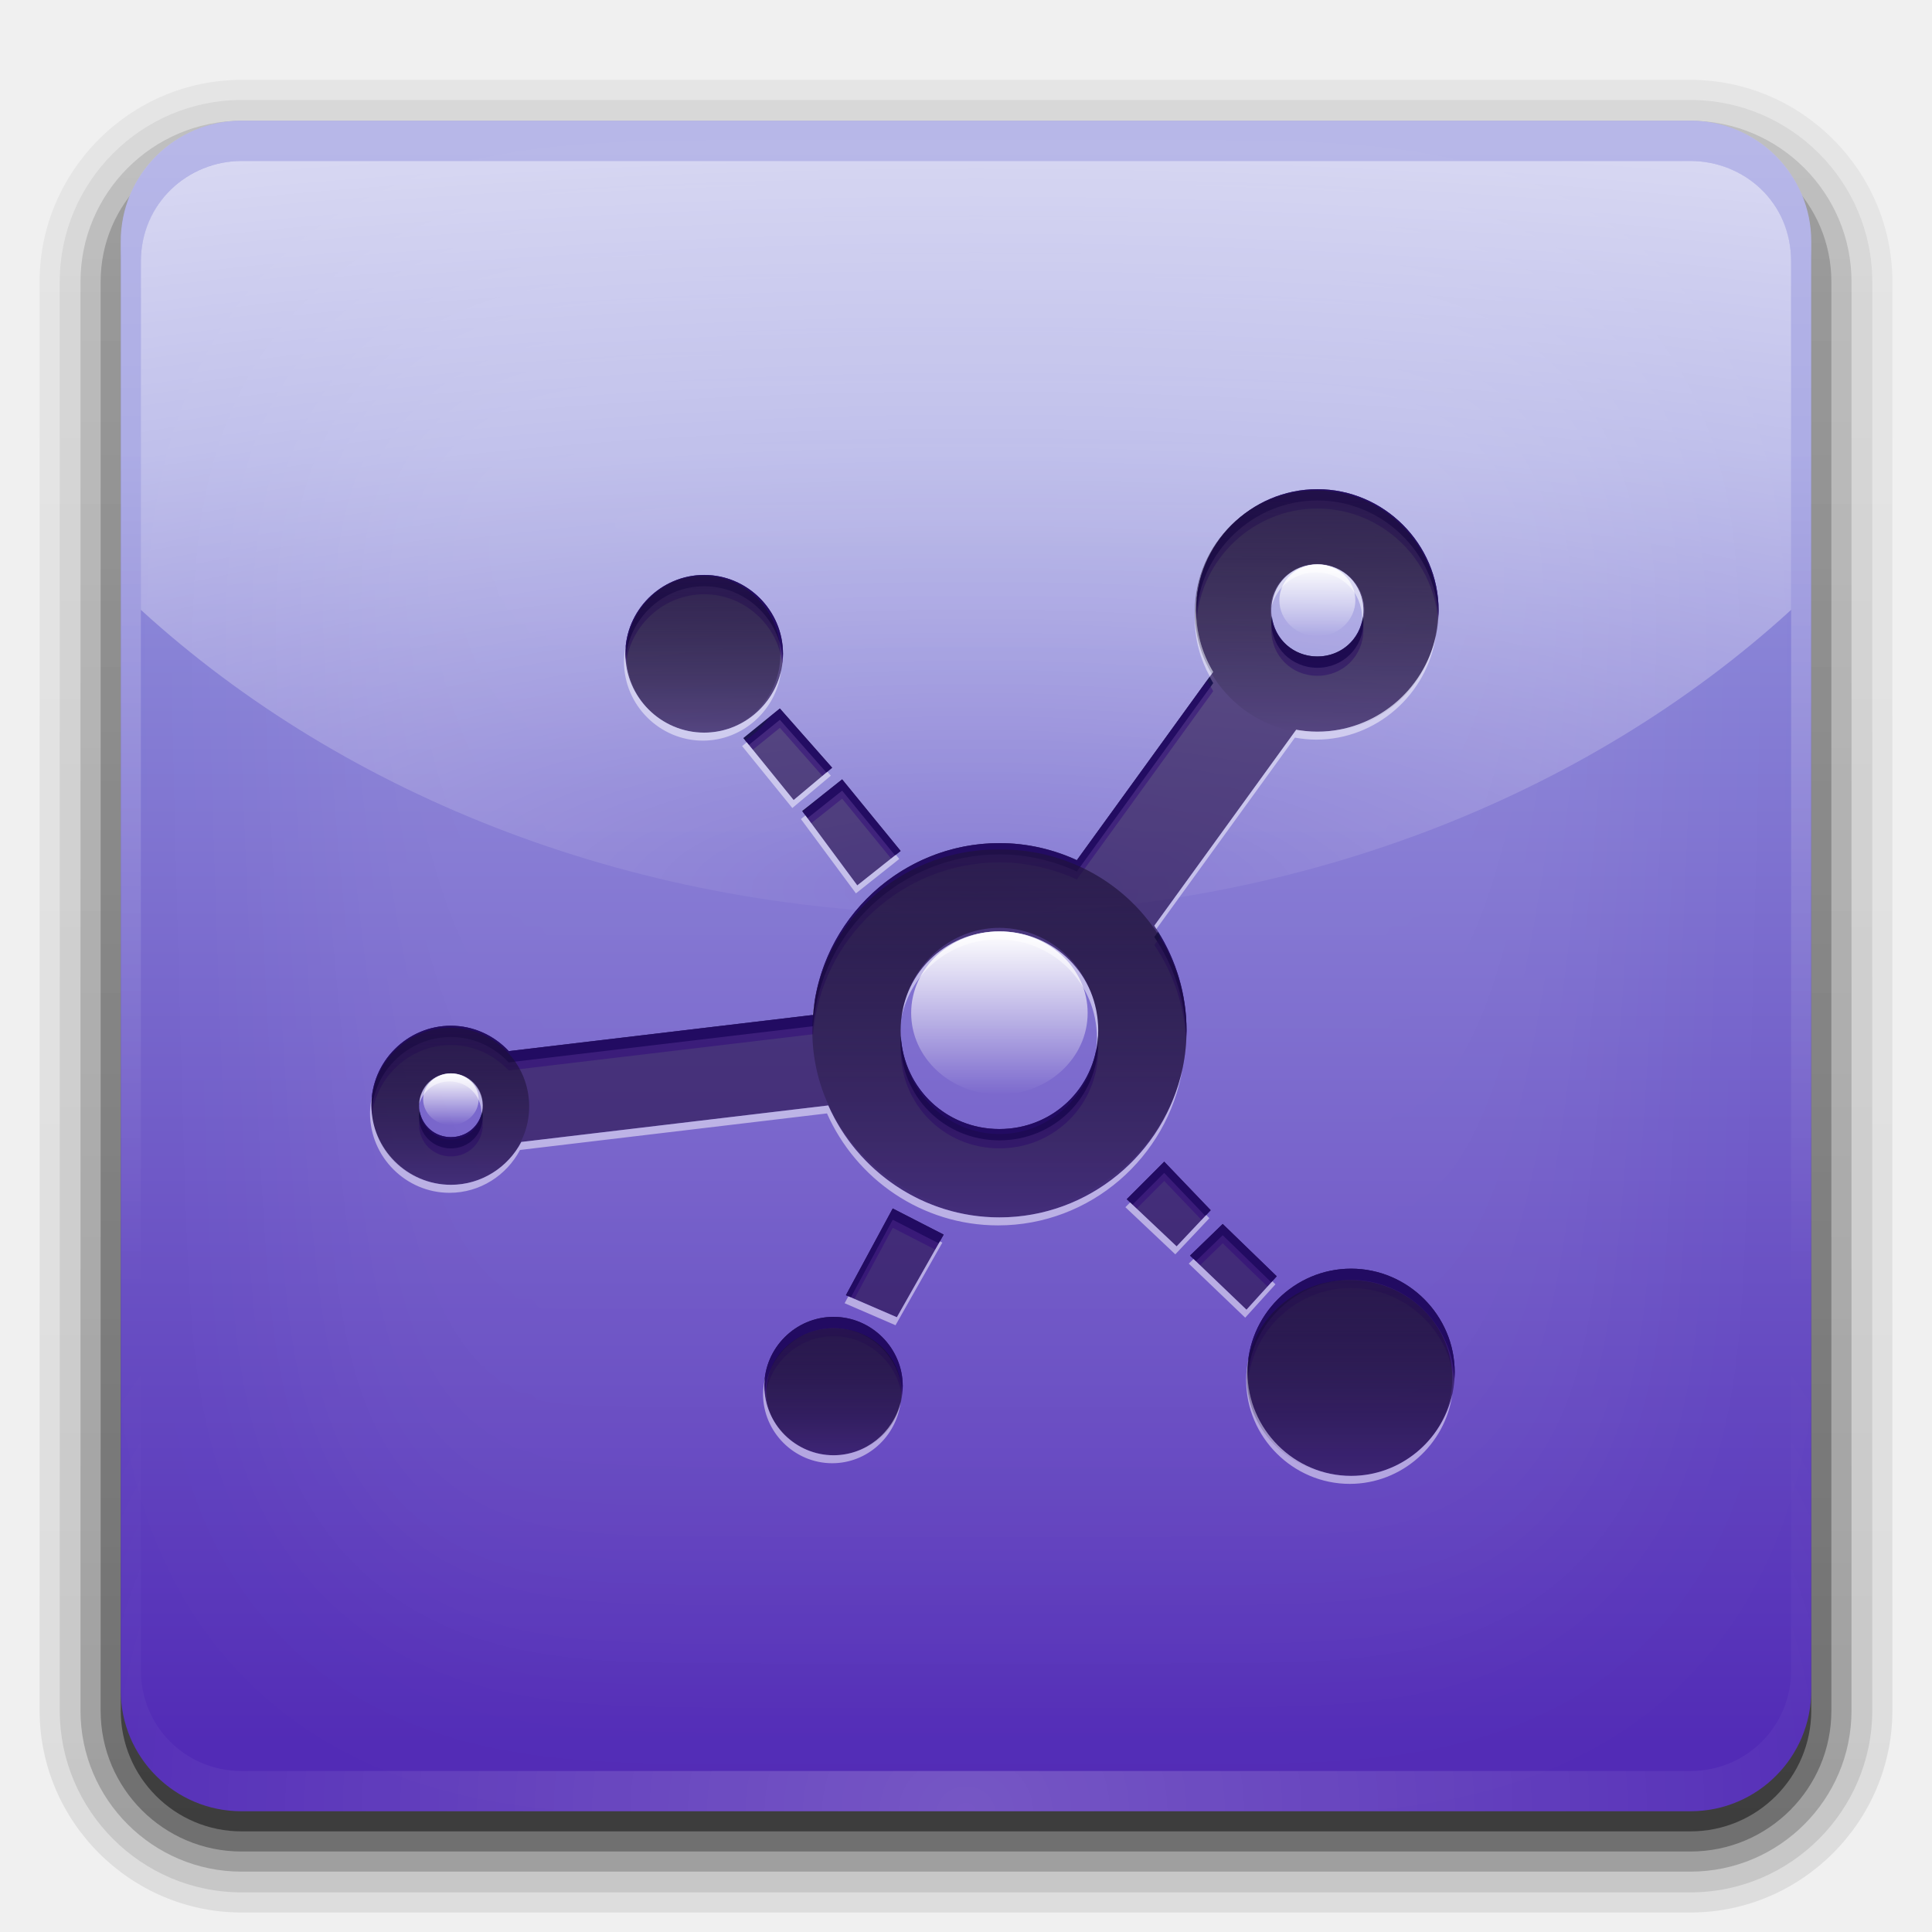
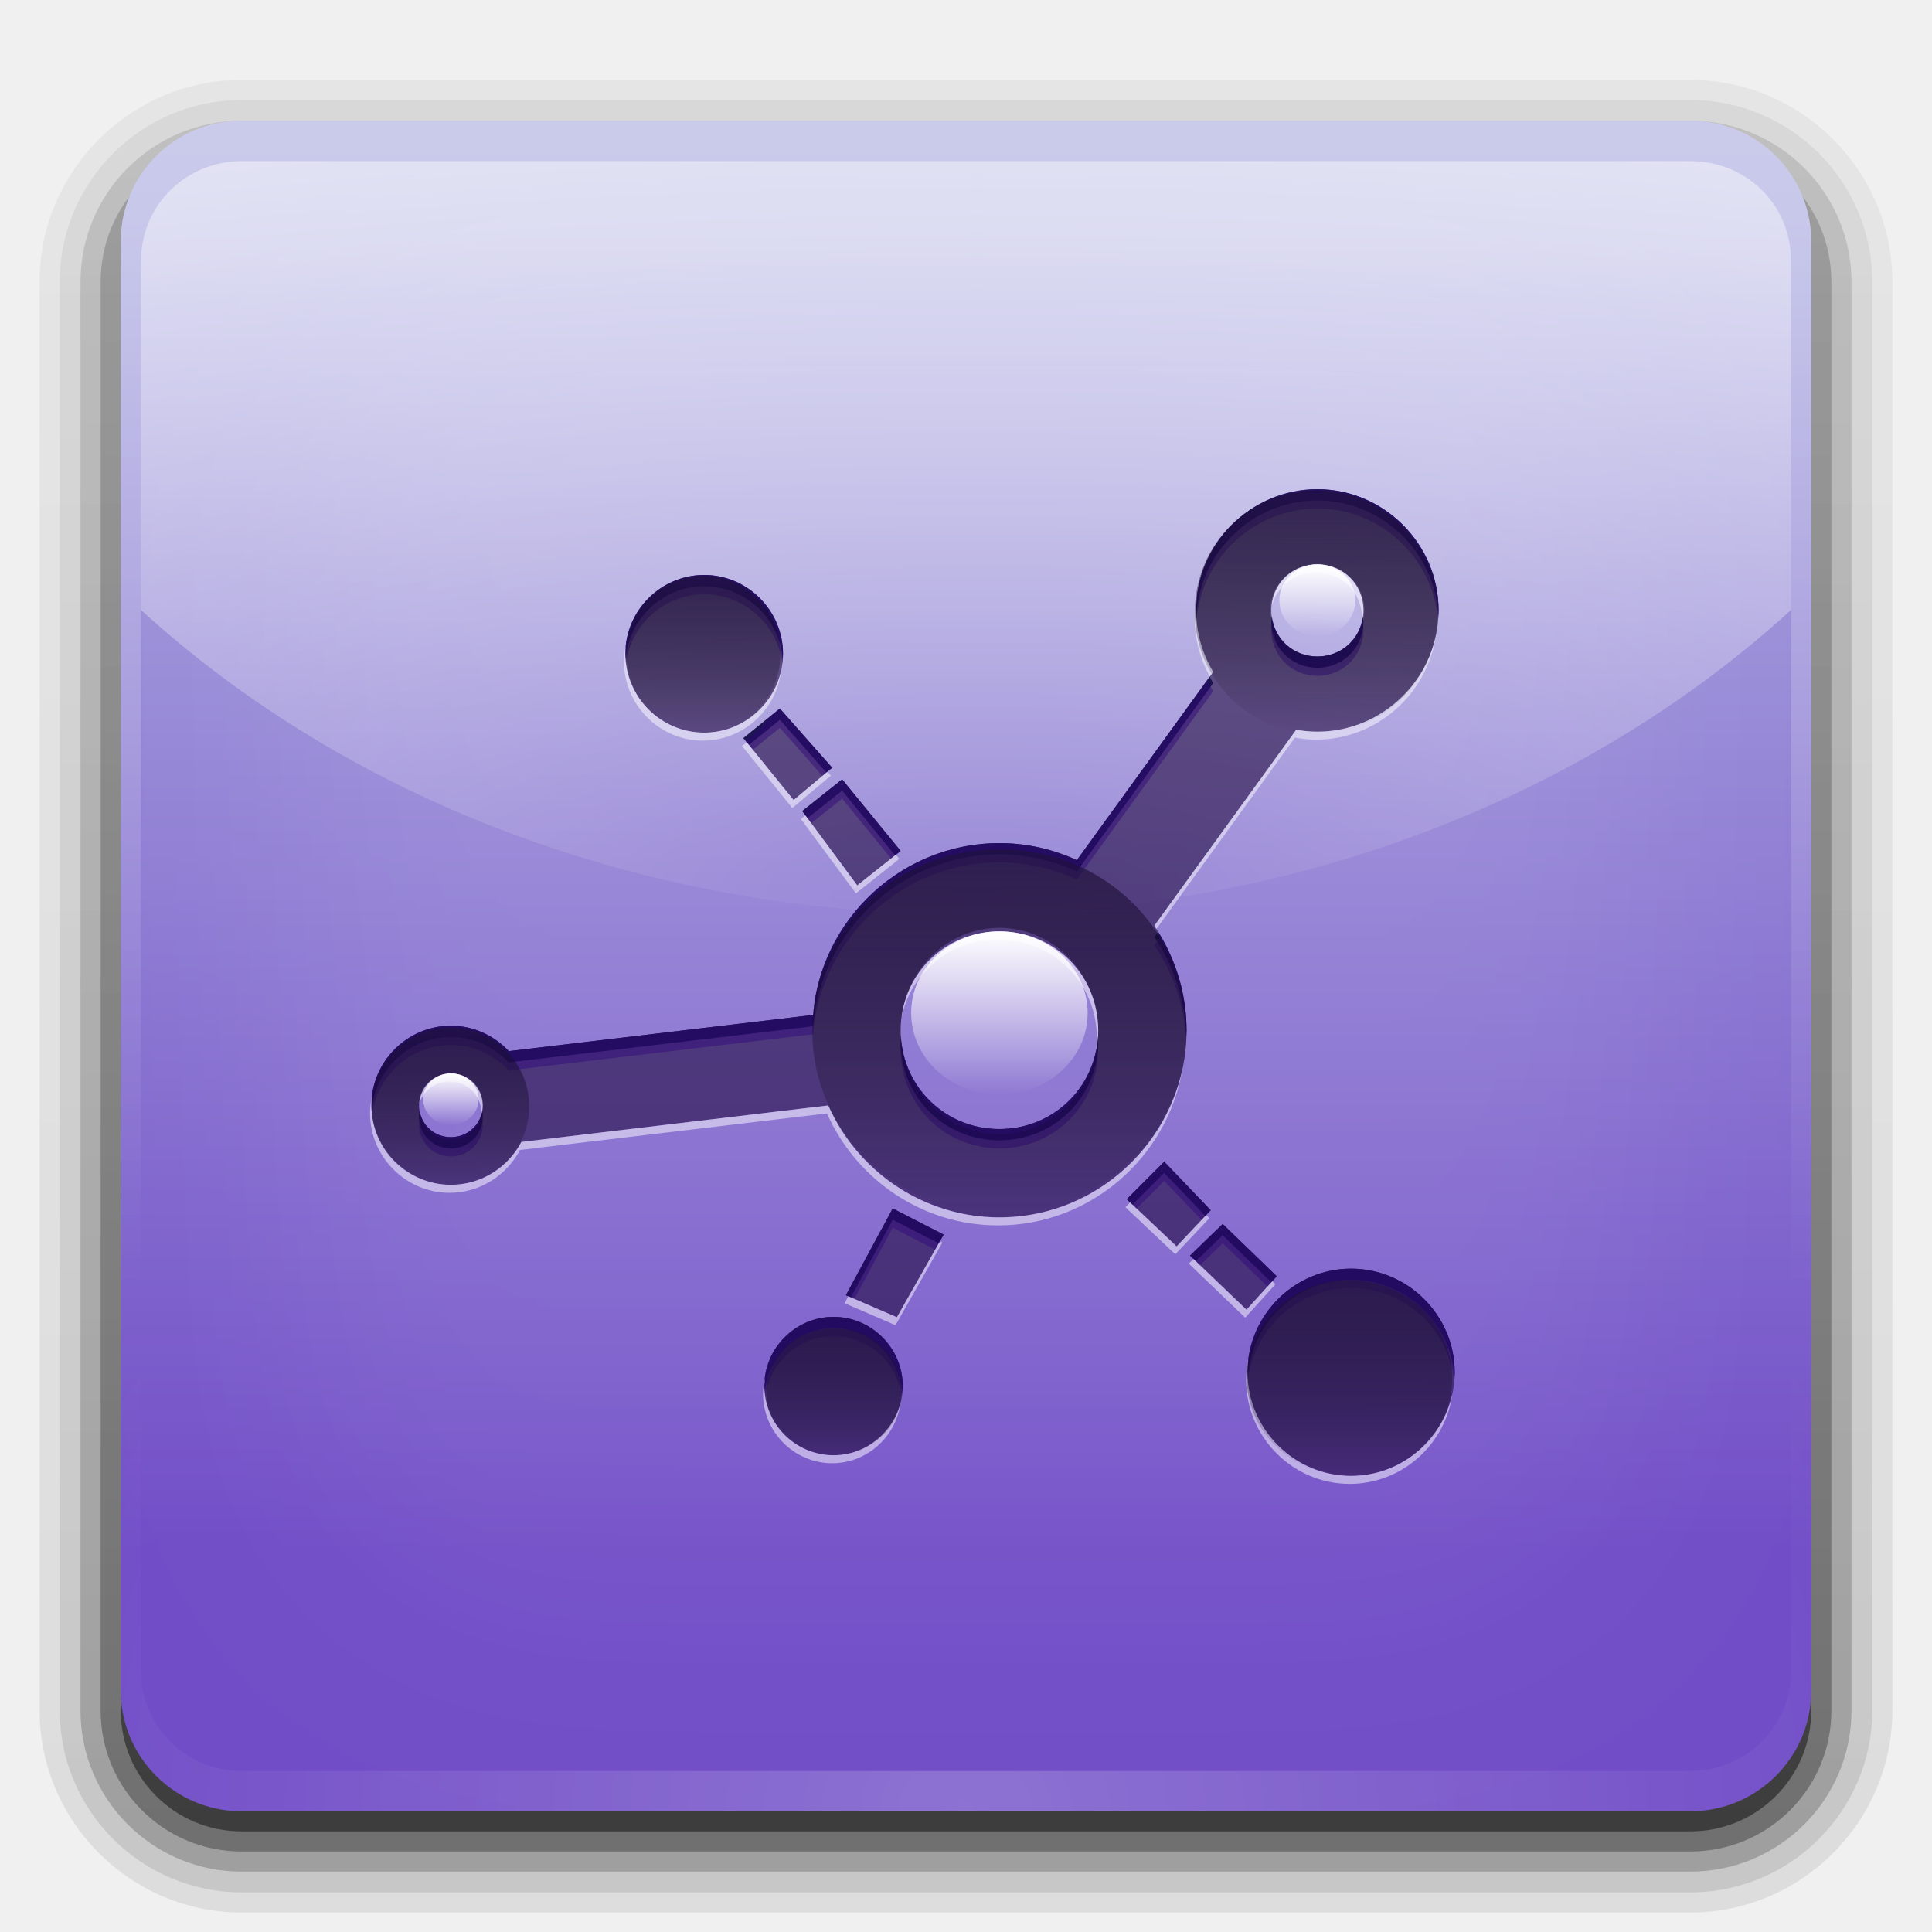
<svg xmlns="http://www.w3.org/2000/svg" xmlns:xlink="http://www.w3.org/1999/xlink" version="1.0" width="96" height="96" id="svg2408" xml:space="preserve">
  <defs id="defs2410">
    <linearGradient id="linearGradient6058">
      <stop id="stop6054" style="stop-color:#20123f;stop-opacity:1;" offset="0" />
      <stop id="stop6056" style="stop-color:#000000;stop-opacity:0;" offset="1" />
    </linearGradient>
    <linearGradient id="linearGradient6052">
      <stop id="stop6048" style="stop-color:#20123f;stop-opacity:1;" offset="0" />
      <stop id="stop6050" style="stop-color:#000000;stop-opacity:0;" offset="1" />
    </linearGradient>
    <linearGradient id="linearGradient6046">
      <stop id="stop6042" style="stop-color:#20123f;stop-opacity:1;" offset="0" />
      <stop id="stop6044" style="stop-color:#000000;stop-opacity:0;" offset="1" />
    </linearGradient>
    <linearGradient id="linearGradient6040">
      <stop id="stop6036" style="stop-color:#20123f;stop-opacity:1;" offset="0" />
      <stop id="stop6038" style="stop-color:#000000;stop-opacity:0;" offset="1" />
    </linearGradient>
    <linearGradient id="linearGradient6034">
      <stop id="stop6030" style="stop-color:#20123f;stop-opacity:1;" offset="0" />
      <stop id="stop6032" style="stop-color:#000000;stop-opacity:0;" offset="1" />
    </linearGradient>
    <linearGradient id="linearGradient53344">
      <stop id="stop53340" style="stop-color:#20123f;stop-opacity:1;" offset="0" />
      <stop id="stop53342" style="stop-color:#000000;stop-opacity:0;" offset="1" />
    </linearGradient>
    <linearGradient id="linearGradient3710">
      <stop id="stop3712" style="stop-color:#d9822e;stop-opacity:1" offset="0" />
      <stop id="stop3714" style="stop-color:#d9822e;stop-opacity:0" offset="1" />
    </linearGradient>
    <linearGradient x1="45.448" y1="92.54" x2="45.448" y2="7.017" id="ButtonShadow" gradientUnits="userSpaceOnUse" gradientTransform="scale(1.005865,0.994169)">
      <stop id="stop3750" style="stop-color:#000000;stop-opacity:1" offset="0" />
      <stop id="stop3752" style="stop-color:#000000;stop-opacity:0.588" offset="1" />
    </linearGradient>
    <linearGradient id="linearGradient3737">
      <stop id="stop3739" style="stop-color:#ffffff;stop-opacity:1" offset="0" />
      <stop id="stop3741" style="stop-color:#ffffff;stop-opacity:0" offset="1" />
    </linearGradient>
    <linearGradient id="linearGradient3700">
-       <stop id="stop3702" style="stop-color:#522bb6;stop-opacity:1;" offset="0.038" />
-       <stop id="stop3704" style="stop-color:#9191dc;stop-opacity:1;" offset="0.805" />
+       <stop id="stop3702" style="stop-color:#714dc7;stop-opacity:1;" offset="0.153" />
+       <stop id="stop3704" style="stop-color:#aeaee1;stop-opacity:1;" offset="0.943" />
    </linearGradient>
    <filter color-interpolation-filters="sRGB" id="filter3174" x="-0.048" y="-0.048" width="1.095" height="1.097">
      <feGaussianBlur id="feGaussianBlur3176" stdDeviation="1.71" />
    </filter>
    <linearGradient x1="36.357" y1="6" x2="36.357" y2="63.893" id="linearGradient3188" xlink:href="#linearGradient3737" gradientUnits="userSpaceOnUse" />
    <filter x="-0.196" y="-0.196" width="1.392" height="1.392" color-interpolation-filters="sRGB" id="filter3794">
      <feGaussianBlur id="feGaussianBlur3796" stdDeviation="5.28" />
    </filter>
    <linearGradient x1="48" y1="20.221" x2="48" y2="138.661" id="linearGradient3613" xlink:href="#linearGradient3737" gradientUnits="userSpaceOnUse" />
    <radialGradient cx="48" cy="90.172" r="42" fx="48" fy="90.172" id="radialGradient3619" xlink:href="#linearGradient3737" gradientUnits="userSpaceOnUse" gradientTransform="matrix(1.157313,0,0,0.9959077,-7.551021,0.1971319)" />
    <clipPath id="clipPath3613">
      <rect width="84" height="84" rx="6" ry="6" x="6" y="6" id="rect3615" style="fill:#ffffff;fill-opacity:1;fill-rule:nonzero;stroke:none" />
    </clipPath>
    <linearGradient x1="48" y1="90" x2="48" y2="5.988" id="linearGradient3617" xlink:href="#linearGradient3700" gradientUnits="userSpaceOnUse" />
    <linearGradient x1="45.448" y1="92.54" x2="45.448" y2="7.017" id="ButtonShadow-0" gradientUnits="userSpaceOnUse" gradientTransform="matrix(1.005865,0,0,0.994169,100,0)">
      <stop id="stop3750-8" style="stop-color:#000000;stop-opacity:1" offset="0" />
      <stop id="stop3752-5" style="stop-color:#000000;stop-opacity:0.588" offset="1" />
    </linearGradient>
    <linearGradient x1="32.251" y1="6.132" x2="32.251" y2="90.239" id="linearGradient3780" xlink:href="#ButtonShadow-0" gradientUnits="userSpaceOnUse" gradientTransform="matrix(1.02381,0,0,1.011905,-1.142857,-98.07143)" />
    <linearGradient x1="32.251" y1="6.132" x2="32.251" y2="90.239" id="linearGradient3772" xlink:href="#ButtonShadow-0" gradientUnits="userSpaceOnUse" gradientTransform="matrix(1.02381,0,0,1.011905,-1.142857,-98.07143)" />
    <linearGradient x1="32.251" y1="6.132" x2="32.251" y2="90.239" id="linearGradient3725" xlink:href="#ButtonShadow-0" gradientUnits="userSpaceOnUse" gradientTransform="matrix(1.02381,0,0,1.011905,-1.142857,-98.07143)" />
    <linearGradient x1="32.251" y1="6.132" x2="32.251" y2="90.239" id="linearGradient3721" xlink:href="#ButtonShadow-0" gradientUnits="userSpaceOnUse" gradientTransform="translate(0,-97)" />
    <linearGradient x1="32.251" y1="6.132" x2="32.251" y2="90.239" id="linearGradient3026" xlink:href="#ButtonShadow-0" gradientUnits="userSpaceOnUse" gradientTransform="matrix(1.02381,0,0,1.011905,-1.142857,-98.07143)" />
    <linearGradient x1="56" y1="64" x2="16" y2="64" id="linearGradient3716" xlink:href="#linearGradient3710" gradientUnits="userSpaceOnUse" />
    <radialGradient xlink:href="#linearGradient5293" id="radialGradient5302" gradientUnits="userSpaceOnUse" gradientTransform="matrix(4.672311,0,0,1.398978,-177.6239,-36.89419)" cx="48.397" cy="57.981" fx="48.397" fy="57.981" r="42" />
    <linearGradient id="linearGradient5293">
      <stop id="stop5295" style="stop-color:#ffffff;stop-opacity:0;" offset="0" />
      <stop id="stop5297" style="stop-color:#ffffff;stop-opacity:1;" offset="1" />
    </linearGradient>
    <linearGradient xlink:href="#linearGradient3737" id="linearGradient18682" gradientUnits="userSpaceOnUse" gradientTransform="matrix(0,0.2533374,-0.2740186,0,58.42875,42.22785)" x1="15.949" y1="32" x2="48" y2="32" />
    <linearGradient xlink:href="#linearGradient3737" id="linearGradient18682-1" gradientUnits="userSpaceOnUse" gradientTransform="matrix(0,0.1115619,-0.1180205,0,69.23564,26.25798)" x1="15.949" y1="32" x2="48" y2="32" />
    <linearGradient xlink:href="#linearGradient3737" id="linearGradient18682-6" gradientUnits="userSpaceOnUse" gradientTransform="matrix(0,0.08014965,-0.08617486,0,25.16244,52.05294)" x1="15.949" y1="32" x2="48" y2="32" />
    <linearGradient xlink:href="#linearGradient53344" id="linearGradient53337" gradientUnits="userSpaceOnUse" gradientTransform="matrix(0,0.1973851,-0.2098318,0,48.14887,62.83559)" x1="15.949" y1="32" x2="48" y2="32" />
    <linearGradient xlink:href="#linearGradient6046" id="linearGradient55153" gradientUnits="userSpaceOnUse" gradientTransform="matrix(0,0.5635798,-0.574896,0,68.05682,33.19238)" x1="15.949" y1="32" x2="48" y2="32" />
    <linearGradient xlink:href="#linearGradient6040" id="linearGradient55198" gradientUnits="userSpaceOnUse" gradientTransform="matrix(0,0.3042426,-0.3192113,0,77.27144,58.73189)" x1="15.949" y1="32" x2="48" y2="32" />
    <linearGradient xlink:href="#linearGradient6058" id="linearGradient55243" gradientUnits="userSpaceOnUse" gradientTransform="matrix(0,0.2433625,-0.2391851,0,42.60284,24.72215)" x1="15.949" y1="32" x2="48" y2="32" />
    <linearGradient xlink:href="#linearGradient6034" id="linearGradient55288" gradientUnits="userSpaceOnUse" gradientTransform="matrix(0,0.2445833,-0.244453,0,30.20476,47.15304)" x1="15.949" y1="32" x2="48" y2="32" />
    <linearGradient xlink:href="#linearGradient6052" id="linearGradient55356" gradientUnits="userSpaceOnUse" gradientTransform="matrix(-0.00260645,0.377485,-0.3772602,-0.00260523,77.56192,18.41053)" x1="15.949" y1="32" x2="48" y2="32" />
  </defs>
  <g id="layer2" style="display:none">
    <rect width="86" height="85" rx="6" ry="6" x="5" y="7" id="rect3745" style="opacity:0.9;fill:url(#ButtonShadow);fill-opacity:1;fill-rule:nonzero;stroke:none;filter:url(#filter3174)" />
  </g>
  <g id="layer3">
    <path d="m 12,-95.031 c -5.511,0 -10.031,4.52 -10.031,10.031 l 0,71 c 0,5.511 4.52,10.031 10.031,10.031 l 72,0 c 5.511,0 10.031,-4.52 10.031,-10.031 l 0,-71 c 0,-5.511 -4.52,-10.031 -10.031,-10.031 l -72,0 z" transform="scale(1,-1)" id="path3786" style="opacity:0.08;fill:url(#linearGradient3026);fill-opacity:1;fill-rule:nonzero;stroke:none;display:inline" />
    <path d="m 12,-94.031 c -4.972,0 -9.031,4.06 -9.031,9.031 l 0,71 c 0,4.972 4.06,9.031 9.031,9.031 l 72,0 c 4.972,0 9.031,-4.06 9.031,-9.031 l 0,-71 c 0,-4.972 -4.06,-9.031 -9.031,-9.031 l -72,0 z" transform="scale(1,-1)" id="path3778" style="opacity:0.1;fill:url(#linearGradient3780);fill-opacity:1;fill-rule:nonzero;stroke:none;display:inline" />
    <path d="m 12,-93 c -4.409,0 -8,3.591 -8,8 l 0,71 c 0,4.409 3.591,8 8,8 l 72,0 c 4.409,0 8,-3.591 8,-8 l 0,-71 c 0,-4.409 -3.591,-8 -8,-8 l -72,0 z" transform="scale(1,-1)" id="path3770" style="opacity:0.2;fill:url(#linearGradient3772);fill-opacity:1;fill-rule:nonzero;stroke:none;display:inline" />
    <rect width="86" height="85" rx="7" ry="7" x="5" y="-92" transform="scale(1,-1)" id="rect3723" style="opacity:0.3;fill:url(#linearGradient3725);fill-opacity:1;fill-rule:nonzero;stroke:none;display:inline" />
    <rect width="84" height="84" rx="6" ry="6" x="6" y="-91" transform="scale(1,-1)" id="rect3716" style="opacity:0.45;fill:url(#linearGradient3721);fill-opacity:1;fill-rule:nonzero;stroke:none;display:inline" />
  </g>
  <g id="layer1" style="display:inline">
    <rect width="84" height="84" rx="6" ry="6" x="6" y="6" id="rect2419" style="fill:url(#linearGradient3617);fill-opacity:1;fill-rule:nonzero;stroke:none" />
    <path d="M 12,6 C 8.676,6 6,8.676 6,12 l 0,2 0,68 0,2 c 0,0.335 0.041,0.651 0.094,0.969 0.049,0.296 0.097,0.597 0.188,0.875 0.01,0.03 0.021,0.064 0.031,0.094 0.099,0.288 0.235,0.547 0.375,0.812 0.145,0.274 0.316,0.536 0.5,0.781 0.184,0.246 0.374,0.473 0.594,0.688 0.44,0.428 0.943,0.815 1.5,1.094 0.279,0.14 0.573,0.247 0.875,0.344 -0.256,-0.1 -0.487,-0.236 -0.719,-0.375 -0.007,-0.004 -0.024,0.004 -0.031,0 -0.032,-0.019 -0.062,-0.043 -0.094,-0.062 -0.12,-0.077 -0.231,-0.164 -0.344,-0.25 -0.106,-0.081 -0.213,-0.161 -0.312,-0.25 C 8.478,88.557 8.309,88.373 8.156,88.188 8.049,88.057 7.938,87.922 7.844,87.781 7.819,87.743 7.805,87.695 7.781,87.656 7.716,87.553 7.651,87.452 7.594,87.344 7.493,87.149 7.388,86.928 7.312,86.719 7.305,86.697 7.289,86.678 7.281,86.656 7.249,86.564 7.245,86.469 7.219,86.375 7.188,86.268 7.148,86.172 7.125,86.062 7.052,85.721 7,85.364 7,85 L 7,83 7,15 7,13 C 7,10.218 9.218,8 12,8 l 2,0 68,0 2,0 c 2.782,0 5,2.218 5,5 l 0,2 0,68 0,2 c 0,0.364 -0.052,0.721 -0.125,1.062 -0.044,0.207 -0.088,0.398 -0.156,0.594 -0.008,0.022 -0.023,0.041 -0.031,0.062 -0.063,0.174 -0.138,0.367 -0.219,0.531 -0.042,0.083 -0.079,0.17 -0.125,0.25 -0.055,0.097 -0.127,0.188 -0.188,0.281 -0.094,0.141 -0.205,0.276 -0.312,0.406 -0.143,0.174 -0.303,0.347 -0.469,0.5 -0.011,0.01 -0.02,0.021 -0.031,0.031 -0.138,0.126 -0.285,0.234 -0.438,0.344 -0.103,0.073 -0.204,0.153 -0.312,0.219 -0.007,0.004 -0.024,-0.004 -0.031,0 -0.232,0.139 -0.463,0.275 -0.719,0.375 0.302,-0.097 0.596,-0.204 0.875,-0.344 0.557,-0.279 1.06,-0.666 1.5,-1.094 0.22,-0.214 0.409,-0.442 0.594,-0.688 0.184,-0.246 0.355,-0.508 0.5,-0.781 0.14,-0.265 0.276,-0.525 0.375,-0.812 0.01,-0.031 0.021,-0.063 0.031,-0.094 0.09,-0.278 0.139,-0.579 0.188,-0.875 C 89.959,84.651 90,84.335 90,84 l 0,-2 0,-68 0,-2 C 90,8.676 87.324,6 84,6 L 12,6 z" id="rect3728" style="opacity:0.35;fill:url(#linearGradient3188);fill-opacity:1;fill-rule:nonzero;stroke:none" />
    <path d="M 12,90 C 8.676,90 6,87.324 6,84 L 6,82 6,14 6,12 c 0,-0.335 0.041,-0.651 0.094,-0.969 0.049,-0.296 0.097,-0.597 0.188,-0.875 C 6.291,10.126 6.302,10.093 6.312,10.062 6.411,9.775 6.547,9.515 6.688,9.25 6.832,8.976 7.003,8.714 7.188,8.469 7.372,8.223 7.561,7.995 7.781,7.781 8.221,7.353 8.724,6.967 9.281,6.688 9.56,6.548 9.855,6.441 10.156,6.344 9.9,6.444 9.67,6.58 9.438,6.719 c -0.007,0.004 -0.024,-0.004 -0.031,0 -0.032,0.019 -0.062,0.043 -0.094,0.062 -0.12,0.077 -0.231,0.164 -0.344,0.25 -0.106,0.081 -0.213,0.161 -0.312,0.25 C 8.478,7.443 8.309,7.627 8.156,7.812 8.049,7.943 7.938,8.078 7.844,8.219 7.819,8.257 7.805,8.305 7.781,8.344 7.716,8.447 7.651,8.548 7.594,8.656 7.493,8.851 7.388,9.072 7.312,9.281 7.305,9.303 7.289,9.322 7.281,9.344 7.249,9.436 7.245,9.531 7.219,9.625 7.188,9.732 7.148,9.828 7.125,9.938 7.052,10.279 7,10.636 7,11 l 0,2 0,68 0,2 c 0,2.782 2.218,5 5,5 l 2,0 68,0 2,0 c 2.782,0 5,-2.218 5,-5 l 0,-2 0,-68 0,-2 C 89,10.636 88.948,10.279 88.875,9.938 88.831,9.731 88.787,9.54 88.719,9.344 88.711,9.322 88.695,9.303 88.688,9.281 88.625,9.108 88.549,8.914 88.469,8.75 88.427,8.667 88.39,8.58 88.344,8.5 88.289,8.403 88.217,8.312 88.156,8.219 88.062,8.078 87.951,7.943 87.844,7.812 87.701,7.638 87.541,7.466 87.375,7.312 87.364,7.302 87.355,7.291 87.344,7.281 87.205,7.156 87.059,7.047 86.906,6.938 86.804,6.864 86.702,6.784 86.594,6.719 c -0.007,-0.004 -0.024,0.004 -0.031,0 -0.232,-0.139 -0.463,-0.275 -0.719,-0.375 0.302,0.097 0.596,0.204 0.875,0.344 0.557,0.279 1.06,0.666 1.5,1.094 0.22,0.214 0.409,0.442 0.594,0.688 0.184,0.246 0.355,0.508 0.5,0.781 0.14,0.265 0.276,0.525 0.375,0.812 0.01,0.031 0.021,0.063 0.031,0.094 0.09,0.278 0.139,0.579 0.188,0.875 C 89.959,11.349 90,11.665 90,12 l 0,2 0,68 0,2 c 0,3.324 -2.676,6 -6,6 l -72,0 z" id="path3615" style="opacity:0.2;fill:url(#radialGradient3619);fill-opacity:1;fill-rule:nonzero;stroke:none" />
  </g>
  <g id="layer5" style="display:inline">
    <rect width="66" height="66" rx="12" ry="12" x="15" y="15" clip-path="url(#clipPath3613)" id="rect3171" style="opacity:0.1;fill:url(#linearGradient3613);fill-opacity:1;fill-rule:nonzero;stroke:#ffffff;stroke-width:0.5;stroke-linecap:round;stroke-linejoin:miter;stroke-miterlimit:4;stroke-opacity:1;stroke-dasharray:none;stroke-dashoffset:0;filter:url(#filter3794)" />
  </g>
  <path style="display:inline;fill:url(#radialGradient5302);fill-opacity:1;fill-rule:nonzero;stroke:none;stroke-width:1.015" d="M 12,8 C 9.316,8 7,10.12 7,13 v 17.303 c 10.178,9.298 24.776,15.132 41,15.132 16.224,0 30.822,-5.834 41,-15.132 V 13 C 89,10.087 86.684,8 84,8 Z" id="rect5284" />
  <g id="g53293">
    <path id="path41508" style="color:#000000;font-style:normal;font-variant:normal;font-weight:normal;font-stretch:normal;font-size:medium;line-height:125%;font-family:Cantarell;-inkscape-font-specification:Cantarell;font-variant-ligatures:normal;font-variant-position:normal;font-variant-caps:normal;font-variant-numeric:normal;font-variant-alternates:normal;font-feature-settings:normal;text-indent:0;text-align:start;text-decoration:none;text-decoration-line:none;text-decoration-style:solid;text-decoration-color:#000000;letter-spacing:0px;word-spacing:0px;text-transform:none;writing-mode:lr-tb;direction:ltr;text-orientation:mixed;dominant-baseline:auto;baseline-shift:baseline;text-anchor:start;white-space:normal;shape-padding:0;clip-rule:nonzero;display:inline;overflow:visible;visibility:visible;isolation:auto;mix-blend-mode:normal;color-interpolation:sRGB;color-interpolation-filters:linearRGB;solid-color:#000000;solid-opacity:1;vector-effect:none;fill:#1e073c;fill-opacity:1;fill-rule:nonzero;stroke:none;stroke-width:3.479;stroke-linecap:butt;stroke-linejoin:miter;stroke-miterlimit:4;stroke-dasharray:none;stroke-dashoffset:0;stroke-opacity:1;color-rendering:auto;image-rendering:auto;shape-rendering:auto;text-rendering:auto;enable-background:accumulate;opacity:0.578" d="m 42.388,50.196 -1.727,0.206 -15.492,1.843 0.534,4.521 17.22,-2.049 z m 18.563,-17.732 -1.042,1.439 -7.223,9.973 4.071,2.948 8.265,-11.413 z m 4.507,-8.155 c -3.305,-1e-6 -6.024,2.719 -6.024,6.023 0,3.305 2.719,6.024 6.024,6.024 3.305,0 6.024,-2.719 6.024,-6.024 0,-3.305 -2.719,-6.023 -6.024,-6.023 z m 0,3.734 c 1.287,0 2.289,1.003 2.289,2.289 0,1.287 -1.003,2.289 -2.289,2.289 -1.287,0 -2.289,-1.003 -2.289,-2.289 0,-1.287 1.003,-2.289 2.289,-2.289 z M 49.66,41.894 c -5.109,0 -9.297,4.189 -9.297,9.298 4e-6,5.109 4.188,9.297 9.297,9.297 5.109,0 9.298,-4.188 9.298,-9.297 4e-6,-5.109 -4.189,-9.298 -9.298,-9.298 z m 0,4.387 c 2.738,3e-6 4.91,2.173 4.91,4.911 0,2.738 -2.172,4.91 -4.91,4.91 -2.738,0 -4.91,-2.172 -4.91,-4.91 -3e-6,-2.738 2.172,-4.911 4.91,-4.911 z m -27.255,4.687 c -2.168,0 -3.951,1.783 -3.951,3.951 0,2.168 1.783,3.952 3.951,3.952 2.168,0 3.952,-1.784 3.952,-3.952 0,-2.168 -1.784,-3.951 -3.952,-3.951 z m 0,2.367 c 0.889,0 1.584,0.695 1.584,1.584 0,0.889 -0.695,1.584 -1.584,1.584 -0.889,0 -1.583,-0.695 -1.583,-1.584 0,-0.889 0.695,-1.584 1.583,-1.584 z m 36.727,9.056 1.624,-1.573 2.684,2.599 -1.505,1.659 z m -3.146,-2.804 1.864,-1.864 2.308,2.411 -1.693,1.795 z m -16.124,-19.287 1.983,-1.573 2.907,3.556 -2.154,1.71 z m -2.924,-3.625 1.812,-1.47 2.599,2.941 -1.915,1.607 z m 7.421,23.373 2.531,1.299 -2.325,4.104 -2.531,-1.094 z M 67.134,63.039 c -2.825,-3e-6 -5.148,2.323 -5.148,5.148 0,2.825 2.323,5.148 5.148,5.148 2.825,0 5.148,-2.323 5.148,-5.148 -4e-6,-2.825 -2.323,-5.148 -5.148,-5.148 z m -25.716,2.394 c -1.887,0 -3.439,1.551 -3.439,3.438 -3e-6,1.887 1.552,3.439 3.439,3.439 1.887,0 3.439,-1.552 3.439,-3.439 0,-1.887 -1.552,-3.438 -3.439,-3.438 z M 34.99,28.569 c -2.15,0 -3.917,1.768 -3.917,3.917 0,2.15 1.768,3.917 3.917,3.917 2.15,0 3.917,-1.768 3.917,-3.917 0,-2.15 -1.768,-3.917 -3.917,-3.917 z" />
    <path id="path39835" style="color:#000000;font-style:normal;font-variant:normal;font-weight:normal;font-stretch:normal;font-size:medium;line-height:125%;font-family:Cantarell;-inkscape-font-specification:Cantarell;font-variant-ligatures:normal;font-variant-position:normal;font-variant-caps:normal;font-variant-numeric:normal;font-variant-alternates:normal;font-feature-settings:normal;text-indent:0;text-align:start;text-decoration:none;text-decoration-line:none;text-decoration-style:solid;text-decoration-color:#000000;letter-spacing:0px;word-spacing:0px;text-transform:none;writing-mode:lr-tb;direction:ltr;text-orientation:mixed;dominant-baseline:auto;baseline-shift:baseline;text-anchor:start;white-space:normal;shape-padding:0;clip-rule:nonzero;display:inline;overflow:visible;visibility:visible;opacity:0.839;isolation:auto;mix-blend-mode:normal;color-interpolation:sRGB;color-interpolation-filters:linearRGB;solid-color:#000000;solid-opacity:1;vector-effect:none;fill:#0f0b46;fill-opacity:1;fill-rule:nonzero;stroke:none;stroke-width:3.479;stroke-linecap:butt;stroke-linejoin:miter;stroke-miterlimit:4;stroke-dasharray:none;stroke-dashoffset:0;stroke-opacity:1;color-rendering:auto;image-rendering:auto;shape-rendering:auto;text-rendering:auto;enable-background:accumulate" d="m 65.459,24.308 c -3.305,-10e-7 -6.025,2.719 -6.025,6.023 0,0.095 0.009,0.187 0.014,0.281 0.149,-3.176 2.801,-5.744 6.012,-5.744 3.21,2e-6 5.861,2.568 6.01,5.744 0.004,-0.094 0.014,-0.186 0.014,-0.281 0,-3.305 -2.719,-6.023 -6.023,-6.023 z m -30.469,4.26 c -2.15,0 -3.918,1.768 -3.918,3.918 0,0.094 0.009,0.187 0.016,0.279 0.147,-2.02 1.848,-3.635 3.902,-3.635 2.055,0 3.756,1.615 3.902,3.635 0.007,-0.093 0.014,-0.185 0.014,-0.279 0,-2.15 -1.766,-3.918 -3.916,-3.918 z m 28.207,2.045 c -0.011,0.093 -0.027,0.183 -0.027,0.279 0,1.287 1.002,2.289 2.289,2.289 1.287,0 2.289,-1.002 2.289,-2.289 0,-0.096 -0.016,-0.187 -0.027,-0.279 -0.136,1.146 -1.072,2.008 -2.262,2.008 -1.19,0 -2.126,-0.861 -2.262,-2.008 z m -3.092,3.016 -0.197,0.273 -6.402,8.842 c -1.175,-0.54 -2.475,-0.85 -3.846,-0.85 -4.852,0 -8.868,3.78 -9.26,8.537 l -15.125,1.799 c -0.723,-0.771 -1.741,-1.262 -2.871,-1.262 -2.168,0 -3.951,1.783 -3.951,3.951 0,0.095 0.009,0.186 0.016,0.279 0.146,-2.039 1.862,-3.67 3.936,-3.67 1.13,0 2.148,0.491 2.871,1.262 l 15.125,-1.797 c 0.391,-4.758 4.407,-8.539 9.26,-8.539 1.371,0 2.67,0.31 3.846,0.85 l 6.402,-8.842 0.375,-0.518 c -0.062,-0.104 -0.122,-0.209 -0.178,-0.316 z m -21.354,1.576 -1.812,1.471 0.273,0.338 1.539,-1.248 2.312,2.619 0.285,-0.238 z m 3.094,3.521 -1.982,1.574 0.262,0.354 1.721,-1.367 2.629,3.217 0.277,-0.221 z m 15.697,7.574 -0.186,0.258 c 0.959,1.413 1.531,3.102 1.586,4.914 0.003,-0.094 0.014,-0.186 0.014,-0.281 2e-6,-1.793 -0.524,-3.466 -1.414,-4.891 z m -12.779,5.172 c -0.005,0.093 -0.014,0.186 -0.014,0.281 0,2.738 2.172,4.91 4.91,4.91 2.738,-4e-6 4.91,-2.172 4.91,-4.91 1e-6,-0.095 -0.009,-0.188 -0.014,-0.281 -0.143,2.604 -2.253,4.629 -4.896,4.629 -2.643,0 -4.753,-2.025 -4.896,-4.629 z M 20.849,55.199 c -0.016,0.091 -0.027,0.185 -0.027,0.281 0,0.889 0.693,1.584 1.582,1.584 0.889,0 1.584,-0.695 1.584,-1.584 0,-0.096 -0.012,-0.19 -0.027,-0.281 -0.129,0.75 -0.764,1.305 -1.557,1.305 -0.792,0 -1.426,-0.555 -1.555,-1.305 z m 37,2.523 -1.863,1.865 0.287,0.271 1.576,-1.576 2.043,2.135 0.266,-0.283 z m -13.49,2.326 -2.326,4.309 0.246,0.105 2.08,-3.854 2.285,1.172 0.246,-0.434 z m 16.396,0.77 -1.623,1.572 0.291,0.279 1.332,-1.291 2.414,2.338 0.271,-0.299 z m 6.379,2.221 c -2.825,-3e-6 -5.148,2.323 -5.148,5.148 0,0.095 0.009,0.188 0.014,0.281 0.148,-2.697 2.404,-4.869 5.135,-4.869 2.731,-3e-6 4.987,2.173 5.135,4.869 0.005,-0.094 0.014,-0.186 0.014,-0.281 -4e-6,-2.825 -2.323,-5.148 -5.148,-5.148 z m -25.717,2.395 c -1.887,0 -3.438,1.551 -3.438,3.438 0,0.096 0.021,0.187 0.029,0.281 0.146,-1.756 1.617,-3.158 3.408,-3.158 1.791,0 3.264,1.402 3.41,3.158 0.008,-0.094 0.029,-0.185 0.029,-0.281 0,-1.887 -1.553,-3.438 -3.439,-3.438 z" />
    <path id="path41501" style="color:#000000;font-style:normal;font-variant:normal;font-weight:normal;font-stretch:normal;font-size:medium;line-height:125%;font-family:Cantarell;-inkscape-font-specification:Cantarell;font-variant-ligatures:normal;font-variant-position:normal;font-variant-caps:normal;font-variant-numeric:normal;font-variant-alternates:normal;font-feature-settings:normal;text-indent:0;text-align:start;text-decoration:none;text-decoration-line:none;text-decoration-style:solid;text-decoration-color:#000000;letter-spacing:0px;word-spacing:0px;text-transform:none;writing-mode:lr-tb;direction:ltr;text-orientation:mixed;dominant-baseline:auto;baseline-shift:baseline;text-anchor:start;white-space:normal;shape-padding:0;clip-rule:nonzero;display:inline;overflow:visible;visibility:visible;opacity:0.457;isolation:auto;mix-blend-mode:normal;color-interpolation:sRGB;color-interpolation-filters:linearRGB;solid-color:#000000;solid-opacity:1;vector-effect:none;fill:#2f0479;fill-opacity:1;fill-rule:nonzero;stroke:none;stroke-width:3.479;stroke-linecap:butt;stroke-linejoin:miter;stroke-miterlimit:4;stroke-dasharray:none;stroke-dashoffset:0;stroke-opacity:1;color-rendering:auto;image-rendering:auto;shape-rendering:auto;text-rendering:auto;enable-background:accumulate" d="m 65.459,24.309 c -3.305,-1e-6 -6.025,2.719 -6.025,6.023 0,0.162 0.013,0.32 0.025,0.479 0.248,-3.083 2.857,-5.543 6,-5.543 3.143,2e-6 5.75,2.459 5.998,5.543 0.013,-0.159 0.025,-0.317 0.025,-0.479 0,-3.305 -2.719,-6.023 -6.023,-6.023 z m -30.469,4.26 c -2.15,0 -3.918,1.768 -3.918,3.918 0,0.162 0.014,0.321 0.033,0.479 0.24,-1.926 1.898,-3.438 3.885,-3.438 1.987,0 3.645,1.512 3.885,3.438 0.02,-0.157 0.031,-0.316 0.031,-0.479 0,-2.15 -1.766,-3.918 -3.916,-3.918 z m 28.229,2.242 c -0.032,0.154 -0.049,0.315 -0.049,0.48 0,1.287 1.002,2.289 2.289,2.289 1.287,0 2.289,-1.002 2.289,-2.289 0,-0.165 -0.017,-0.326 -0.049,-0.48 -0.214,1.048 -1.119,1.811 -2.24,1.811 -1.121,0 -2.026,-0.763 -2.24,-1.811 z m -3.229,2.979 -0.082,0.113 -6.402,8.842 c -1.175,-0.54 -2.475,-0.85 -3.846,-0.85 -2.165,0 -4.161,0.756 -5.746,2.012 l -0.217,0.174 c -1.85,1.556 -3.088,3.814 -3.297,6.352 l -15.125,1.799 C 24.552,51.46 23.534,50.969 22.404,50.969 c -2.168,0 -3.951,1.783 -3.951,3.951 0,0.163 0.014,0.321 0.033,0.479 0.24,-1.945 1.912,-3.473 3.918,-3.473 1.131,0 2.15,0.492 2.873,1.264 l 15.123,-1.799 c 0.392,-4.757 4.407,-8.539 9.26,-8.539 1.371,0 2.67,0.31 3.846,0.85 l 6.402,-8.84 0.375,-0.518 c -0.107,-0.179 -0.205,-0.364 -0.293,-0.555 z m -21.238,1.416 -0.514,0.416 c -0.316,0.468 -0.731,0.864 -1.213,1.16 l 0.383,0.473 1.344,-1.09 2.111,2.391 0.486,-0.408 z m 3.094,3.521 -0.867,0.689 -1.092,0.916 0.424,0.572 1.535,-1.219 2.432,2.975 0.475,-0.377 z m 15.83,7.791 -0.318,0.438 c 0.924,1.361 1.486,2.98 1.576,4.717 0.008,-0.16 0.023,-0.319 0.023,-0.48 2e-6,-1.702 -0.472,-3.297 -1.281,-4.674 z m -12.902,5.154 c -0.015,0.158 -0.023,0.317 -0.023,0.479 0,2.738 2.172,4.91 4.91,4.91 2.738,-4e-6 4.91,-2.172 4.91,-4.91 10e-7,-0.162 -0.009,-0.321 -0.023,-0.479 -0.236,2.508 -2.311,4.43 -4.887,4.43 -2.576,0 -4.65,-1.922 -4.887,-4.43 z m -23.873,3.727 c -0.047,0.152 -0.078,0.309 -0.078,0.479 0,0.889 0.693,1.584 1.582,1.584 0.889,0 1.584,-0.695 1.584,-1.584 0,-0.169 -0.031,-0.327 -0.078,-0.479 -0.2,0.645 -0.786,1.105 -1.506,1.105 -0.72,0 -1.304,-0.46 -1.504,-1.105 z m 36.949,2.324 -1.863,1.865 0.492,0.465 1.371,-1.371 1.854,1.936 0.455,-0.482 z m -13.49,2.326 -2.326,4.309 0.42,0.182 1.906,-3.531 2.109,1.082 0.422,-0.742 z m 16.396,0.77 -1.623,1.572 0.498,0.477 1.125,-1.09 2.223,2.15 0.463,-0.51 z m 6.379,2.221 c -2.825,-2e-6 -5.148,2.323 -5.148,5.148 0,0.162 0.009,0.322 0.023,0.48 0.245,-2.604 2.461,-4.67 5.125,-4.67 2.664,-3e-6 4.878,2.066 5.123,4.67 0.015,-0.158 0.025,-0.318 0.025,-0.48 -4e-6,-2.825 -2.323,-5.148 -5.148,-5.148 z m -25.717,2.395 c -1.887,0 -3.438,1.551 -3.438,3.438 -10e-7,0.164 0.026,0.322 0.049,0.48 0.238,-1.662 1.666,-2.959 3.389,-2.959 1.723,0 3.153,1.297 3.391,2.959 0.023,-0.158 0.049,-0.316 0.049,-0.48 0,-1.887 -1.553,-3.438 -3.439,-3.438 z" />
    <path id="path42964" style="color:#000000;font-style:normal;font-variant:normal;font-weight:normal;font-stretch:normal;font-size:medium;line-height:125%;font-family:Cantarell;-inkscape-font-specification:Cantarell;font-variant-ligatures:normal;font-variant-position:normal;font-variant-caps:normal;font-variant-numeric:normal;font-variant-alternates:normal;font-feature-settings:normal;text-indent:0;text-align:start;text-decoration:none;text-decoration-line:none;text-decoration-style:solid;text-decoration-color:#000000;letter-spacing:0px;word-spacing:0px;text-transform:none;writing-mode:lr-tb;direction:ltr;text-orientation:mixed;dominant-baseline:auto;baseline-shift:baseline;text-anchor:start;white-space:normal;shape-padding:0;clip-rule:nonzero;display:inline;overflow:visible;visibility:visible;opacity:0.502;isolation:auto;mix-blend-mode:normal;color-interpolation:sRGB;color-interpolation-filters:linearRGB;solid-color:#000000;solid-opacity:1;vector-effect:none;fill:#ffffff;fill-opacity:1;fill-rule:nonzero;stroke:none;stroke-width:3.479;stroke-linecap:butt;stroke-linejoin:miter;stroke-miterlimit:4;stroke-dasharray:none;stroke-dashoffset:0;stroke-opacity:1;color-rendering:auto;image-rendering:auto;shape-rendering:auto;text-rendering:auto;enable-background:accumulate" d="m 65.459,28.043 c -1.216,0 -2.167,0.898 -2.27,2.082 0.259,-0.981 1.128,-1.686 2.203,-1.686 1.287,0 2.289,1.002 2.289,2.289 0,0.07 -0.014,0.137 -0.02,0.205 0.051,-0.192 0.086,-0.391 0.086,-0.602 0,-1.287 -1.002,-2.289 -2.289,-2.289 z M 59.5,29.488 c -0.085,0.401 -0.133,0.815 -0.133,1.24 0,1.043 0.273,2.027 0.748,2.887 l 0.168,-0.23 c -0.535,-0.898 -0.85,-1.94 -0.85,-3.053 0,-0.287 0.027,-0.567 0.066,-0.844 z m 11.848,2.1 c -0.585,2.71 -3.014,4.768 -5.889,4.768 -0.358,0 -0.708,-0.037 -1.049,-0.098 l -7.053,9.74 c 0.036,0.053 0.067,0.11 0.102,0.164 l 6.885,-9.51 c 0.342,0.061 0.691,0.1 1.049,0.1 3.013,0 5.532,-2.261 5.955,-5.164 z m -40.246,0.451 c -0.061,0.272 -0.096,0.554 -0.096,0.844 0,2.15 1.768,3.918 3.918,3.918 2.004,0 3.673,-1.537 3.891,-3.486 -0.385,1.757 -1.959,3.09 -3.824,3.09 -2.15,0 -3.918,-1.768 -3.918,-3.918 0,-0.151 0.012,-0.3 0.029,-0.447 z m 6.006,4.844 -0.234,0.189 2.496,3.078 1.914,-1.607 -0.172,-0.195 -1.676,1.406 z m 2.916,3.635 -0.227,0.18 2.734,3.693 2.154,-1.711 -0.17,-0.209 -1.918,1.523 z m 9.637,5.764 c -2.509,0 -4.537,1.826 -4.859,4.238 0.481,-2.213 2.423,-3.842 4.793,-3.842 2.738,3e-6 4.91,2.172 4.91,4.91 0,0.226 -0.02,0.447 -0.049,0.664 0.073,-0.341 0.115,-0.696 0.115,-1.061 4e-6,-2.738 -2.172,-4.91 -4.91,-4.91 z m -9.162,3.395 c -0.053,0.249 -0.089,0.503 -0.121,0.758 l 0.023,-0.002 c 0.021,-0.255 0.056,-0.506 0.098,-0.756 z m 18.258,3.43 c -0.89,4.201 -4.642,7.385 -9.096,7.385 -3.782,0 -7.056,-2.298 -8.504,-5.562 l -15.252,1.814 c -0.663,1.261 -1.988,2.129 -3.5,2.129 -2.168,0 -3.951,-1.783 -3.951,-3.951 0,-0.15 0.011,-0.298 0.027,-0.443 -0.06,0.271 -0.094,0.552 -0.094,0.84 0,2.168 1.783,3.951 3.951,3.951 1.512,0 2.837,-0.868 3.5,-2.129 l 15.254,-1.816 c 1.447,3.266 4.719,5.564 8.502,5.564 4.592,0 8.43,-3.387 9.162,-7.781 z m -36.352,0.23 c -0.866,-10e-7 -1.542,0.662 -1.576,1.518 0.194,-0.655 0.784,-1.121 1.51,-1.121 0.889,0 1.584,0.695 1.584,1.584 0,0.022 -0.005,0.041 -0.006,0.062 0.043,-0.146 0.072,-0.297 0.072,-0.459 0,-0.889 -0.695,-1.584 -1.584,-1.584 z m 33.752,6.412 -0.236,0.236 2.479,2.342 1.693,-1.795 -0.154,-0.162 -1.473,1.561 z m -9.455,1.934 -2.137,3.77 -2.41,-1.041 -0.186,0.344 2.529,1.094 2.326,-4.104 z m 12.604,0.875 -0.238,0.23 2.805,2.686 1.504,-1.658 -0.156,-0.15 -1.283,1.412 z m 2.73,4.957 c -0.074,0.346 -0.115,0.703 -0.115,1.07 0,2.825 2.323,5.148 5.148,5.148 2.592,0 4.755,-1.957 5.096,-4.461 -0.503,2.312 -2.576,4.064 -5.029,4.064 -2.825,0 -5.148,-2.323 -5.148,-5.148 0,-0.229 0.019,-0.453 0.049,-0.674 z m -24.012,0.941 c -0.065,0.262 -0.109,0.532 -0.109,0.812 -2e-6,1.887 1.551,3.439 3.438,3.439 1.745,0 3.187,-1.333 3.396,-3.025 -0.37,1.499 -1.724,2.629 -3.33,2.629 -1.887,0 -3.438,-1.553 -3.438,-3.439 0,-0.142 0.026,-0.278 0.043,-0.416 z" />
  </g>
  <g id="g55378" style="opacity:0.716">
    <path d="m 41.434,72.31 a 3.357,3.158 0 1 1 0,-6.316 3.357,3.158 0 1 1 0,6.316 z" id="path4454-6-3-4-8-3-8" style="color:#000000;display:inline;overflow:visible;visibility:visible;fill:url(#linearGradient53337);fill-opacity:1;fill-rule:nonzero;stroke:none;stroke-width:0.102;marker:none;enable-background:accumulate" />
    <path d="m 34.949,36.404 a 3.827,3.894 0 1 1 0,-7.788 3.827,3.894 0 1 1 0,7.788 z" id="path4454-6-3-4-8-3-8-6" style="color:#000000;display:inline;overflow:visible;visibility:visible;fill:url(#linearGradient55243);fill-opacity:1;fill-rule:nonzero;stroke:none;stroke-width:0.121;marker:none;enable-background:accumulate" />
    <path id="path4454-6-3-4-8-3-8-6-5" style="color:#000000;display:inline;overflow:visible;visibility:visible;fill:url(#linearGradient55288);fill-opacity:1;fill-rule:nonzero;stroke:none;stroke-width:0.122;marker:none;enable-background:accumulate" d="M 22.383 51.066 A 3.911 3.913 0 1 0 22.383 58.893 A 3.911 3.913 0 1 0 22.383 51.066 z M 22.248 53.344 A 1.583 1.644 0 0 1 23.756 54.123 A 1.583 1.644 0 0 1 23.23 56.383 A 1.583 1.644 0 0 1 21.053 55.836 A 1.583 1.644 0 0 1 21.58 53.576 A 1.583 1.644 0 0 1 22.248 53.344 z " />
    <path d="m 67.057,73.336 a 5.107,4.868 0 1 1 0,-9.736 5.107,4.868 0 1 1 0,9.736 z" id="path4454-6-3-4-8-3-8-5" style="color:#000000;display:inline;overflow:visible;visibility:visible;fill:url(#linearGradient55198);fill-opacity:1;fill-rule:nonzero;stroke:none;stroke-width:0.156;marker:none;enable-background:accumulate" />
    <path id="path4454-6-3-4-8-3-8-0" style="color:#000000;display:inline;overflow:visible;visibility:visible;fill:url(#linearGradient55153);fill-opacity:1;fill-rule:nonzero;stroke:none;stroke-width:0.285;marker:none;enable-background:accumulate" d="m 49.66,42.21 a 9.199,9.018 0 1 0 0,18.035 9.199,9.018 0 1 0 0,-18.035 z m 0.201,3.898 a 4.911,5.124 0 0 1 3.99,2.449 4.911,5.124 0 0 1 -1.633,7.043 4.911,5.124 0 0 1 -6.75,-1.703 4.911,5.124 0 0 1 1.633,-7.043 4.911,5.124 0 0 1 2.76,-0.746 z" />
    <path id="path4454-6-3-4-8-3-8-6-5-8" style="color:#000000;display:inline;overflow:visible;visibility:visible;fill:url(#linearGradient55356);fill-opacity:1;fill-rule:nonzero;stroke:none;stroke-width:0.189;marker:none;enable-background:accumulate" d="M 65.447 24.367 A 6.037 6.04 0.354 1 0 65.365 36.447 A 6.037 6.04 0.354 1 0 65.447 24.367 z M 65.227 28.037 A 2.335 2.297 0 0 1 67.451 29.125 A 2.335 2.297 0 0 1 66.676 32.283 A 2.335 2.297 0 0 1 63.467 31.52 A 2.335 2.297 0 0 1 64.242 28.361 A 2.335 2.297 0 0 1 65.227 28.037 z " />
  </g>
  <g id="g53287" style="display:inline">
    <path d="m 65.459,31.613 a 1.888,1.785 0 1 1 0,-3.57 1.888,1.785 0 1 1 0,3.57 z" id="path4454-6-3-4-8-7" style="color:#000000;display:inline;overflow:visible;visibility:visible;fill:url(#linearGradient18682-1);fill-opacity:1;fill-rule:nonzero;stroke:none;stroke-width:0.057;marker:none;enable-background:accumulate" />
    <path d="m 49.66,54.388 a 4.384,4.053 0 1 1 0,-8.107 4.384,4.053 0 1 1 0,8.107 z" id="path4454-6-3-4-8" style="color:#000000;display:inline;overflow:visible;visibility:visible;fill:url(#linearGradient18682);fill-opacity:1;fill-rule:nonzero;stroke:none;stroke-width:0.132;marker:none;enable-background:accumulate" />
    <path d="m 22.405,55.9 a 1.379,1.282 0 1 1 0,-2.565 1.379,1.282 0 1 1 0,2.565 z" id="path4454-6-3-4-8-3" style="color:#000000;display:inline;overflow:visible;visibility:visible;fill:url(#linearGradient18682-6);fill-opacity:1;fill-rule:nonzero;stroke:none;stroke-width:0.042;marker:none;enable-background:accumulate" />
  </g>
</svg>
